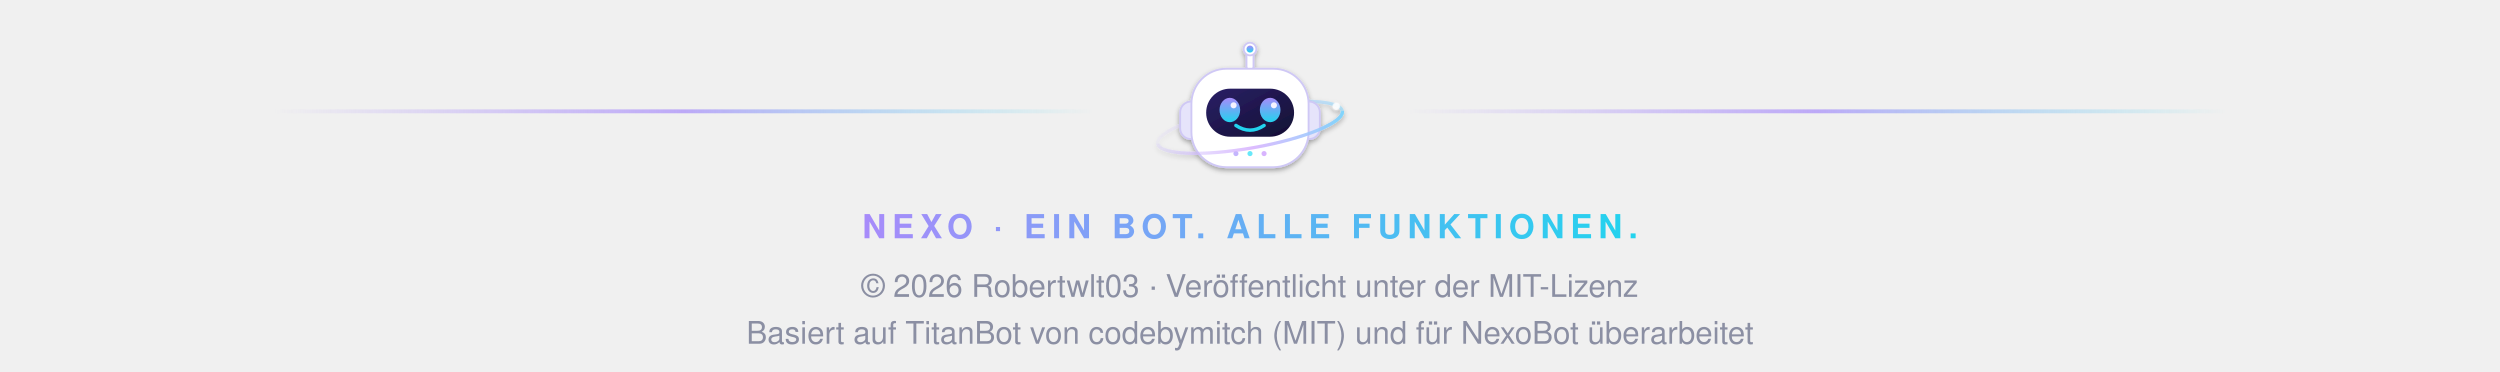
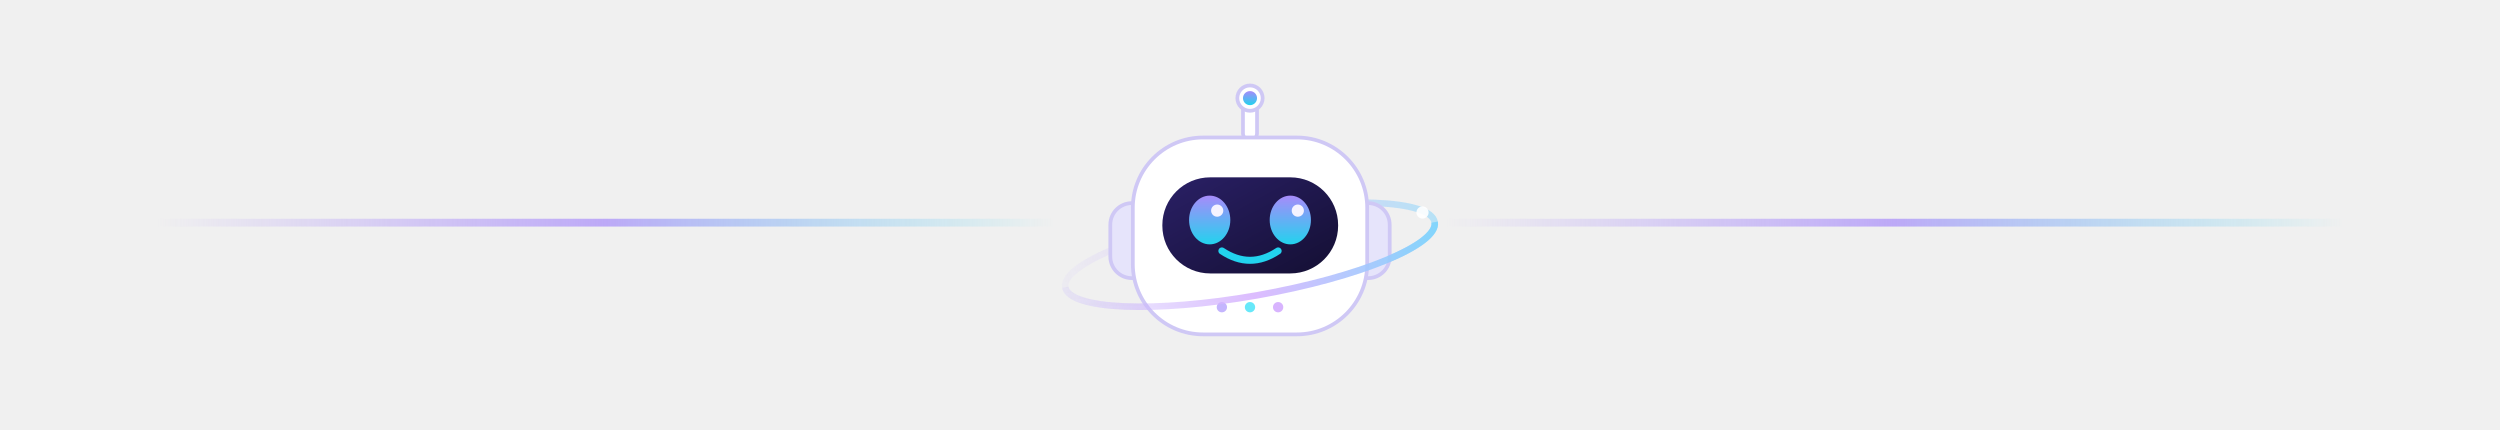
- <svg xmlns="http://www.w3.org/2000/svg" width="1280" height="190" viewBox="0 0 1280 190" role="img" aria-label="NexoBot – © 2026 Robertwlt03, MIT-Lizenz. Basiert auf TitanBot von codebymitch (MIT).">
+ <svg xmlns="http://www.w3.org/2000/svg" width="640" height="110" viewBox="0 0 640 110" aria-hidden="true">
  <defs>
    <linearGradient id="brand" x1="0" y1="0" x2="1" y2="0">
      <stop offset="0" stop-color="#A78BFA" />
      <stop offset="1" stop-color="#22D3EE" />
    </linearGradient>
    <linearGradient id="eye" x1="0" y1="0" x2="0" y2="1">
      <stop offset="0" stop-color="#A78BFA" />
      <stop offset="1" stop-color="#22D3EE" />
    </linearGradient>
    <linearGradient id="visor" x1="0" y1="0" x2="1" y2="1">
      <stop offset="0" stop-color="#2A2066" />
      <stop offset="1" stop-color="#140F33" />
    </linearGradient>
    <linearGradient id="plate" x1="0" y1="0" x2="1" y2="1">
      <stop offset="0" stop-color="#2B1863" />
      <stop offset="0.55" stop-color="#161038" />
      <stop offset="1" stop-color="#0F2A44" />
    </linearGradient>
    <radialGradient id="nebulaPurple" cx="0.5" cy="0.5" r="0.5">
      <stop offset="0" stop-color="#8B5CF6" stop-opacity="0.45" />
      <stop offset="1" stop-color="#8B5CF6" stop-opacity="0" />
    </radialGradient>
    <radialGradient id="nebulaCyan" cx="0.5" cy="0.5" r="0.5">
      <stop offset="0" stop-color="#22D3EE" stop-opacity="0.35" />
      <stop offset="1" stop-color="#22D3EE" stop-opacity="0" />
    </radialGradient>
    <linearGradient id="orbit" x1="0" y1="0" x2="1" y2="0">
      <stop offset="0" stop-color="#C4B5FD" stop-opacity="0.15" />
      <stop offset="0.5" stop-color="#D8B4FE" stop-opacity="0.9" />
      <stop offset="1" stop-color="#7DD3FC" stop-opacity="0.9" />
    </linearGradient>
    <clipPath id="orbitFront">
      <rect x="-600" y="0" width="1200" height="600" />
    </clipPath>
-     <filter id="shadow" x="-15%" y="-25%" width="130%" height="160%">
-       <feDropShadow dx="0" dy="10" stdDeviation="12" flood-color="#000000" flood-opacity="0.35" />
-     </filter>
-     <filter id="glow" x="-200%" y="-200%" width="500%" height="500%">
-       <feGaussianBlur stdDeviation="4" />
-     </filter>
  </defs>
  <defs>
    <linearGradient id="rule" x1="0" y1="0" x2="1" y2="0">
      <stop offset="0" stop-color="#A78BFA" stop-opacity="0" />
      <stop offset="0.5" stop-color="#A78BFA" stop-opacity="0.7" />
      <stop offset="1" stop-color="#22D3EE" stop-opacity="0" />
    </linearGradient>
  </defs>
-   <rect x="140" y="56" width="420" height="2" fill="url(#rule)" />
-   <rect x="720" y="56" width="420" height="2" fill="url(#rule)" />
-   <g font-family="'Segoe UI', 'Helvetica Neue', Helvetica, Arial, sans-serif" text-anchor="middle">
-     <text x="640" y="122" font-size="17" font-weight="800" fill="url(#brand)" letter-spacing="3">NEXO · EIN BOT. ALLE FUNKTIONEN.</text>
-     <text x="640" y="152" font-size="16" fill="#8B8FA3">© 2026 Robertwlt03 · Veröffentlicht unter der MIT-Lizenz</text>
-     <text x="640" y="176" font-size="16" fill="#8B8FA3">Basiert auf TitanBot von codebymitch (MIT) und für NexoBot überarbeitet</text>
-   </g>
-   <g transform="translate(640 58) scale(0.12) translate(-512 -500)" filter="url(#shadow)">
+   <rect x="40" y="56" width="230" height="2" fill="url(#rule)" />
+   <rect x="370" y="56" width="230" height="2" fill="url(#rule)" />
+   <g transform="translate(320 58) scale(0.12) translate(-512 -500)">
    <g transform="translate(512 560) rotate(-10)" opacity="0.55">
      <ellipse cx="0" cy="0" rx="400" ry="88" fill="none" stroke="url(#orbit)" stroke-width="14" />
    </g>
    <rect x="497" y="236" width="30" height="80" rx="15" fill="#FFFFFF" stroke="#CFC8F5" stroke-width="8" />
    <circle cx="512" cy="226" r="27" fill="#FFFFFF" stroke="#CFC8F5" stroke-width="8" />
    <circle cx="512" cy="226" r="15" fill="url(#eye)" />
    <rect x="214" y="450" width="96" height="160" rx="46" fill="#E6E4FB" stroke="#CFC8F5" stroke-width="8" />
    <rect x="714" y="450" width="96" height="160" rx="46" fill="#E6E4FB" stroke="#CFC8F5" stroke-width="8" />
    <rect x="262" y="310" width="500" height="420" rx="150" fill="#FFFFFF" stroke="#CFC8F5" stroke-width="8" />
    <rect x="325" y="395" width="375" height="205" rx="102" fill="url(#visor)" />
    <ellipse cx="426" cy="486" rx="44" ry="52" fill="url(#eye)" />
    <ellipse cx="598" cy="486" rx="44" ry="52" fill="url(#eye)" />
    <circle cx="442" cy="466" r="13" fill="#F5F3FF" />
    <circle cx="614" cy="466" r="13" fill="#F5F3FF" />
    <path d="M 452 552 Q 512 592 572 552" fill="none" stroke="#22D3EE" stroke-width="15" stroke-linecap="round" />
    <circle cx="452" cy="672" r="11" fill="#C4B5FD" />
    <circle cx="512" cy="672" r="11" fill="#67E8F9" />
    <circle cx="572" cy="672" r="11" fill="#D8B4FE" />
    <g transform="translate(512 560) rotate(-10)" clip-path="url(#orbitFront)">
      <ellipse cx="0" cy="0" rx="400" ry="88" fill="none" stroke="url(#orbit)" stroke-width="14" />
    </g>
-     <circle cx="880" cy="470" r="16" fill="#FFFFFF" opacity="0.9" filter="url(#glow)" />
+     <circle cx="880" cy="470" r="13" fill="#FFFFFF" opacity="0.9" />
  </g>
</svg>
